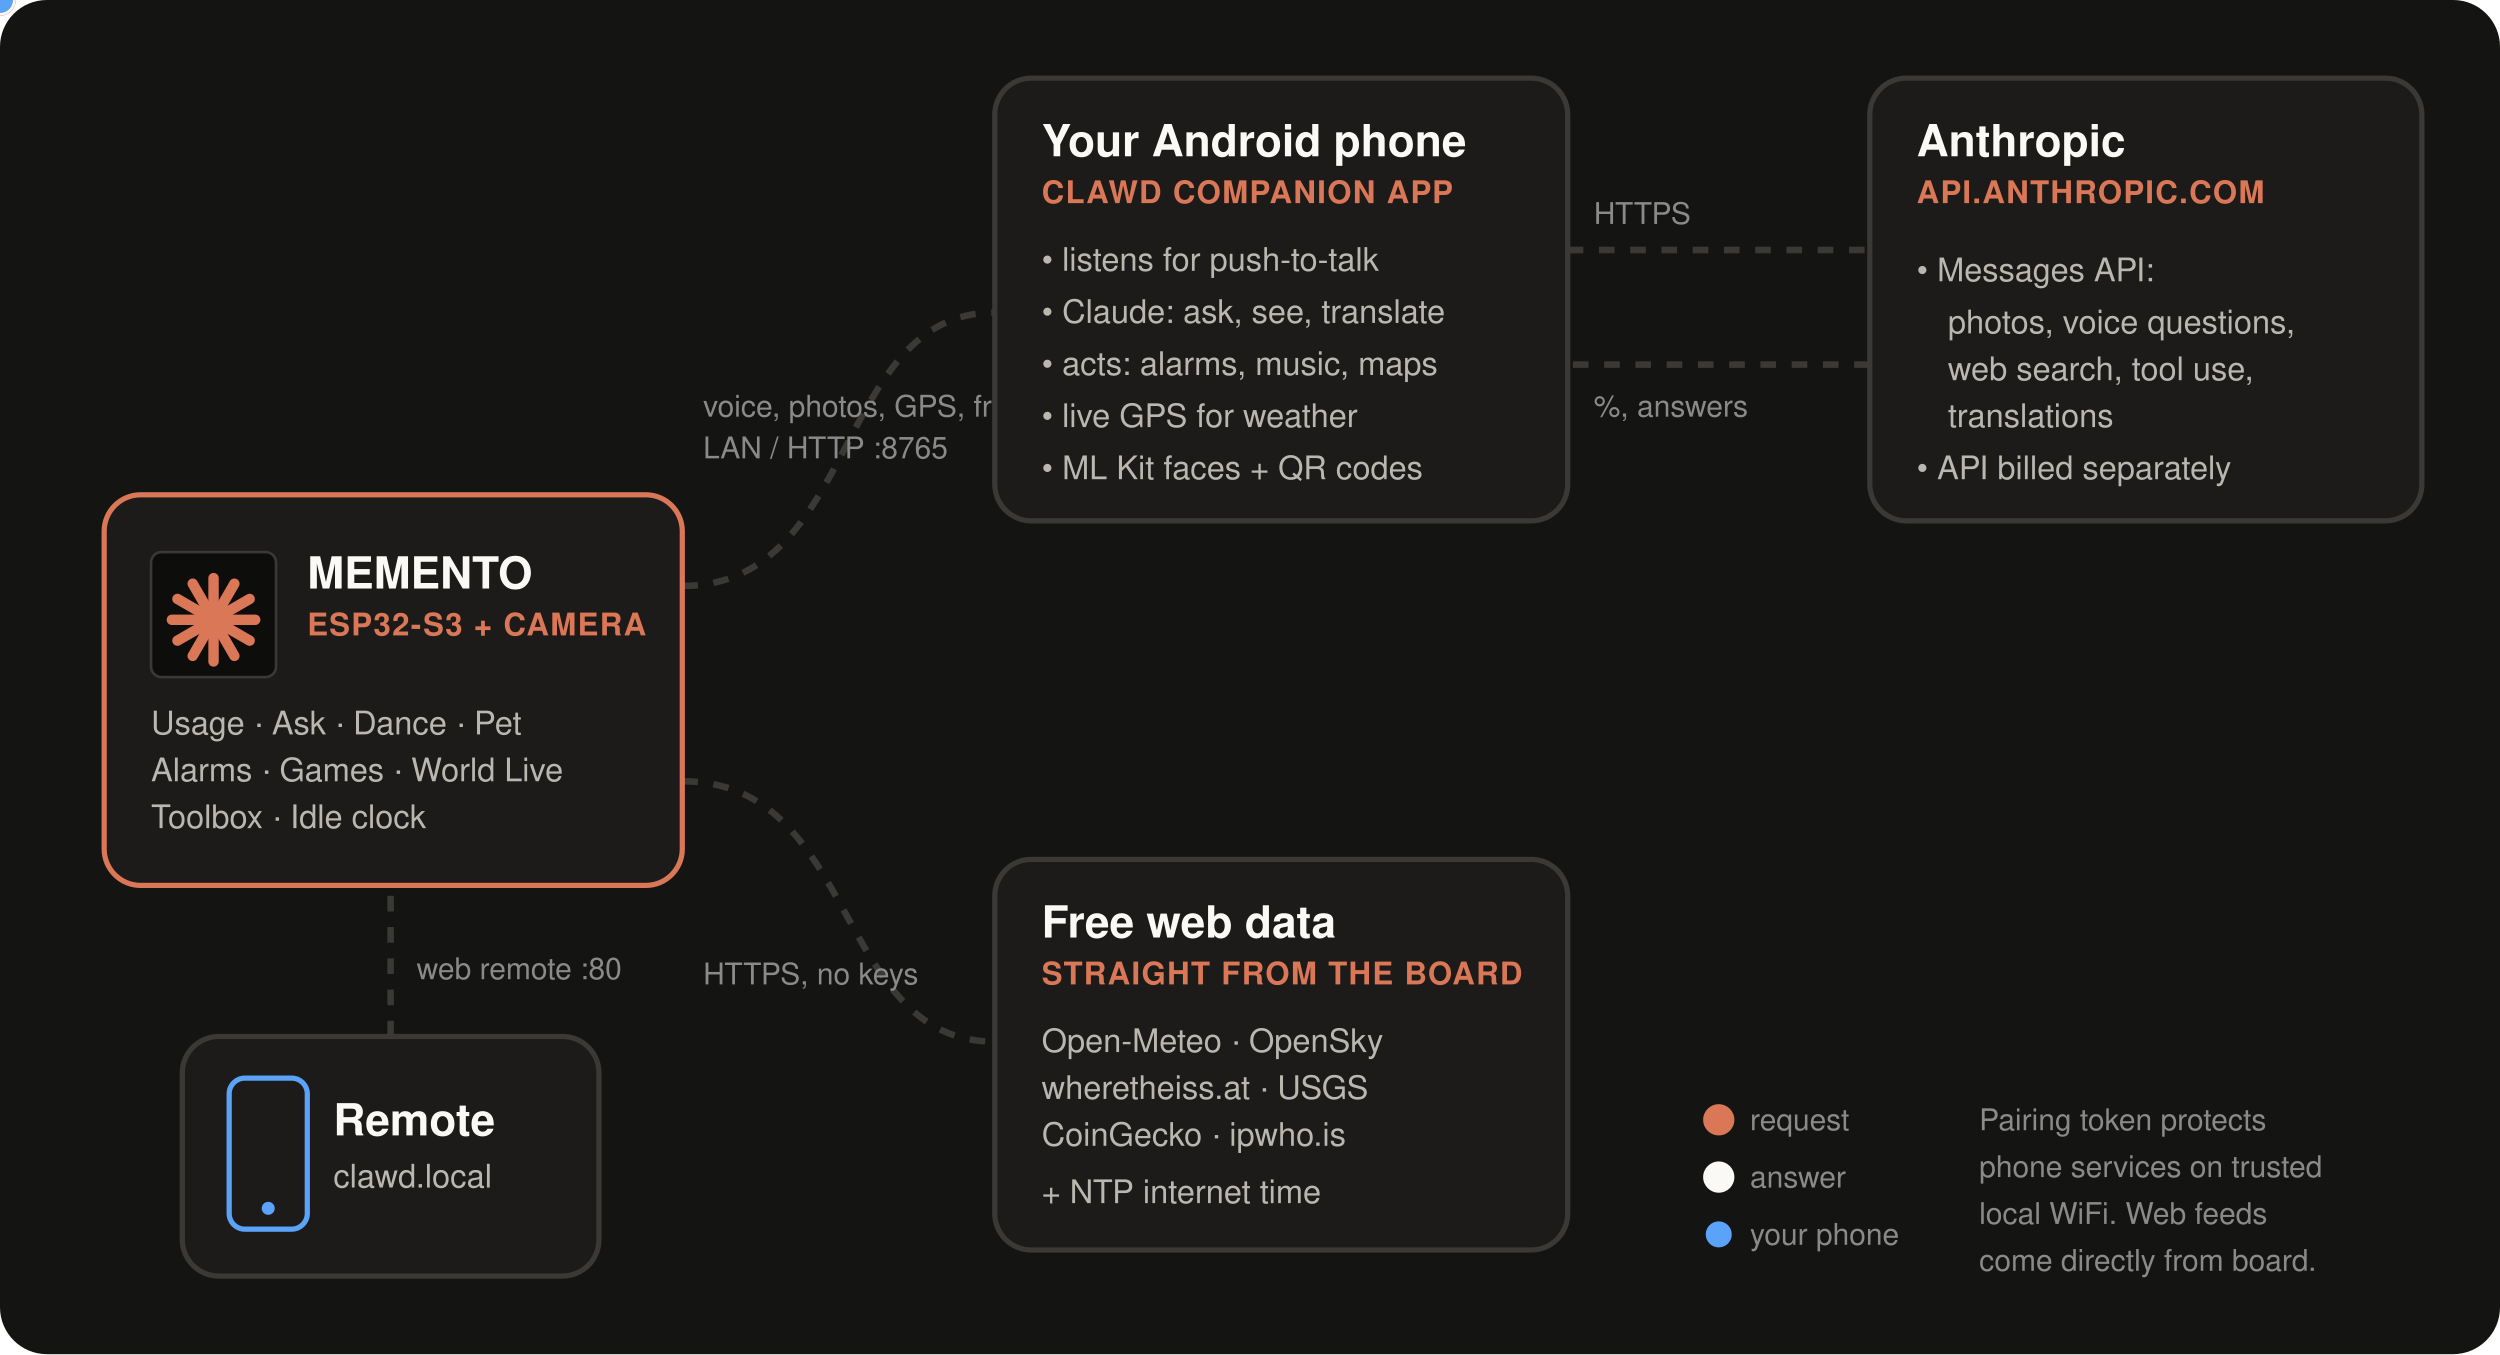
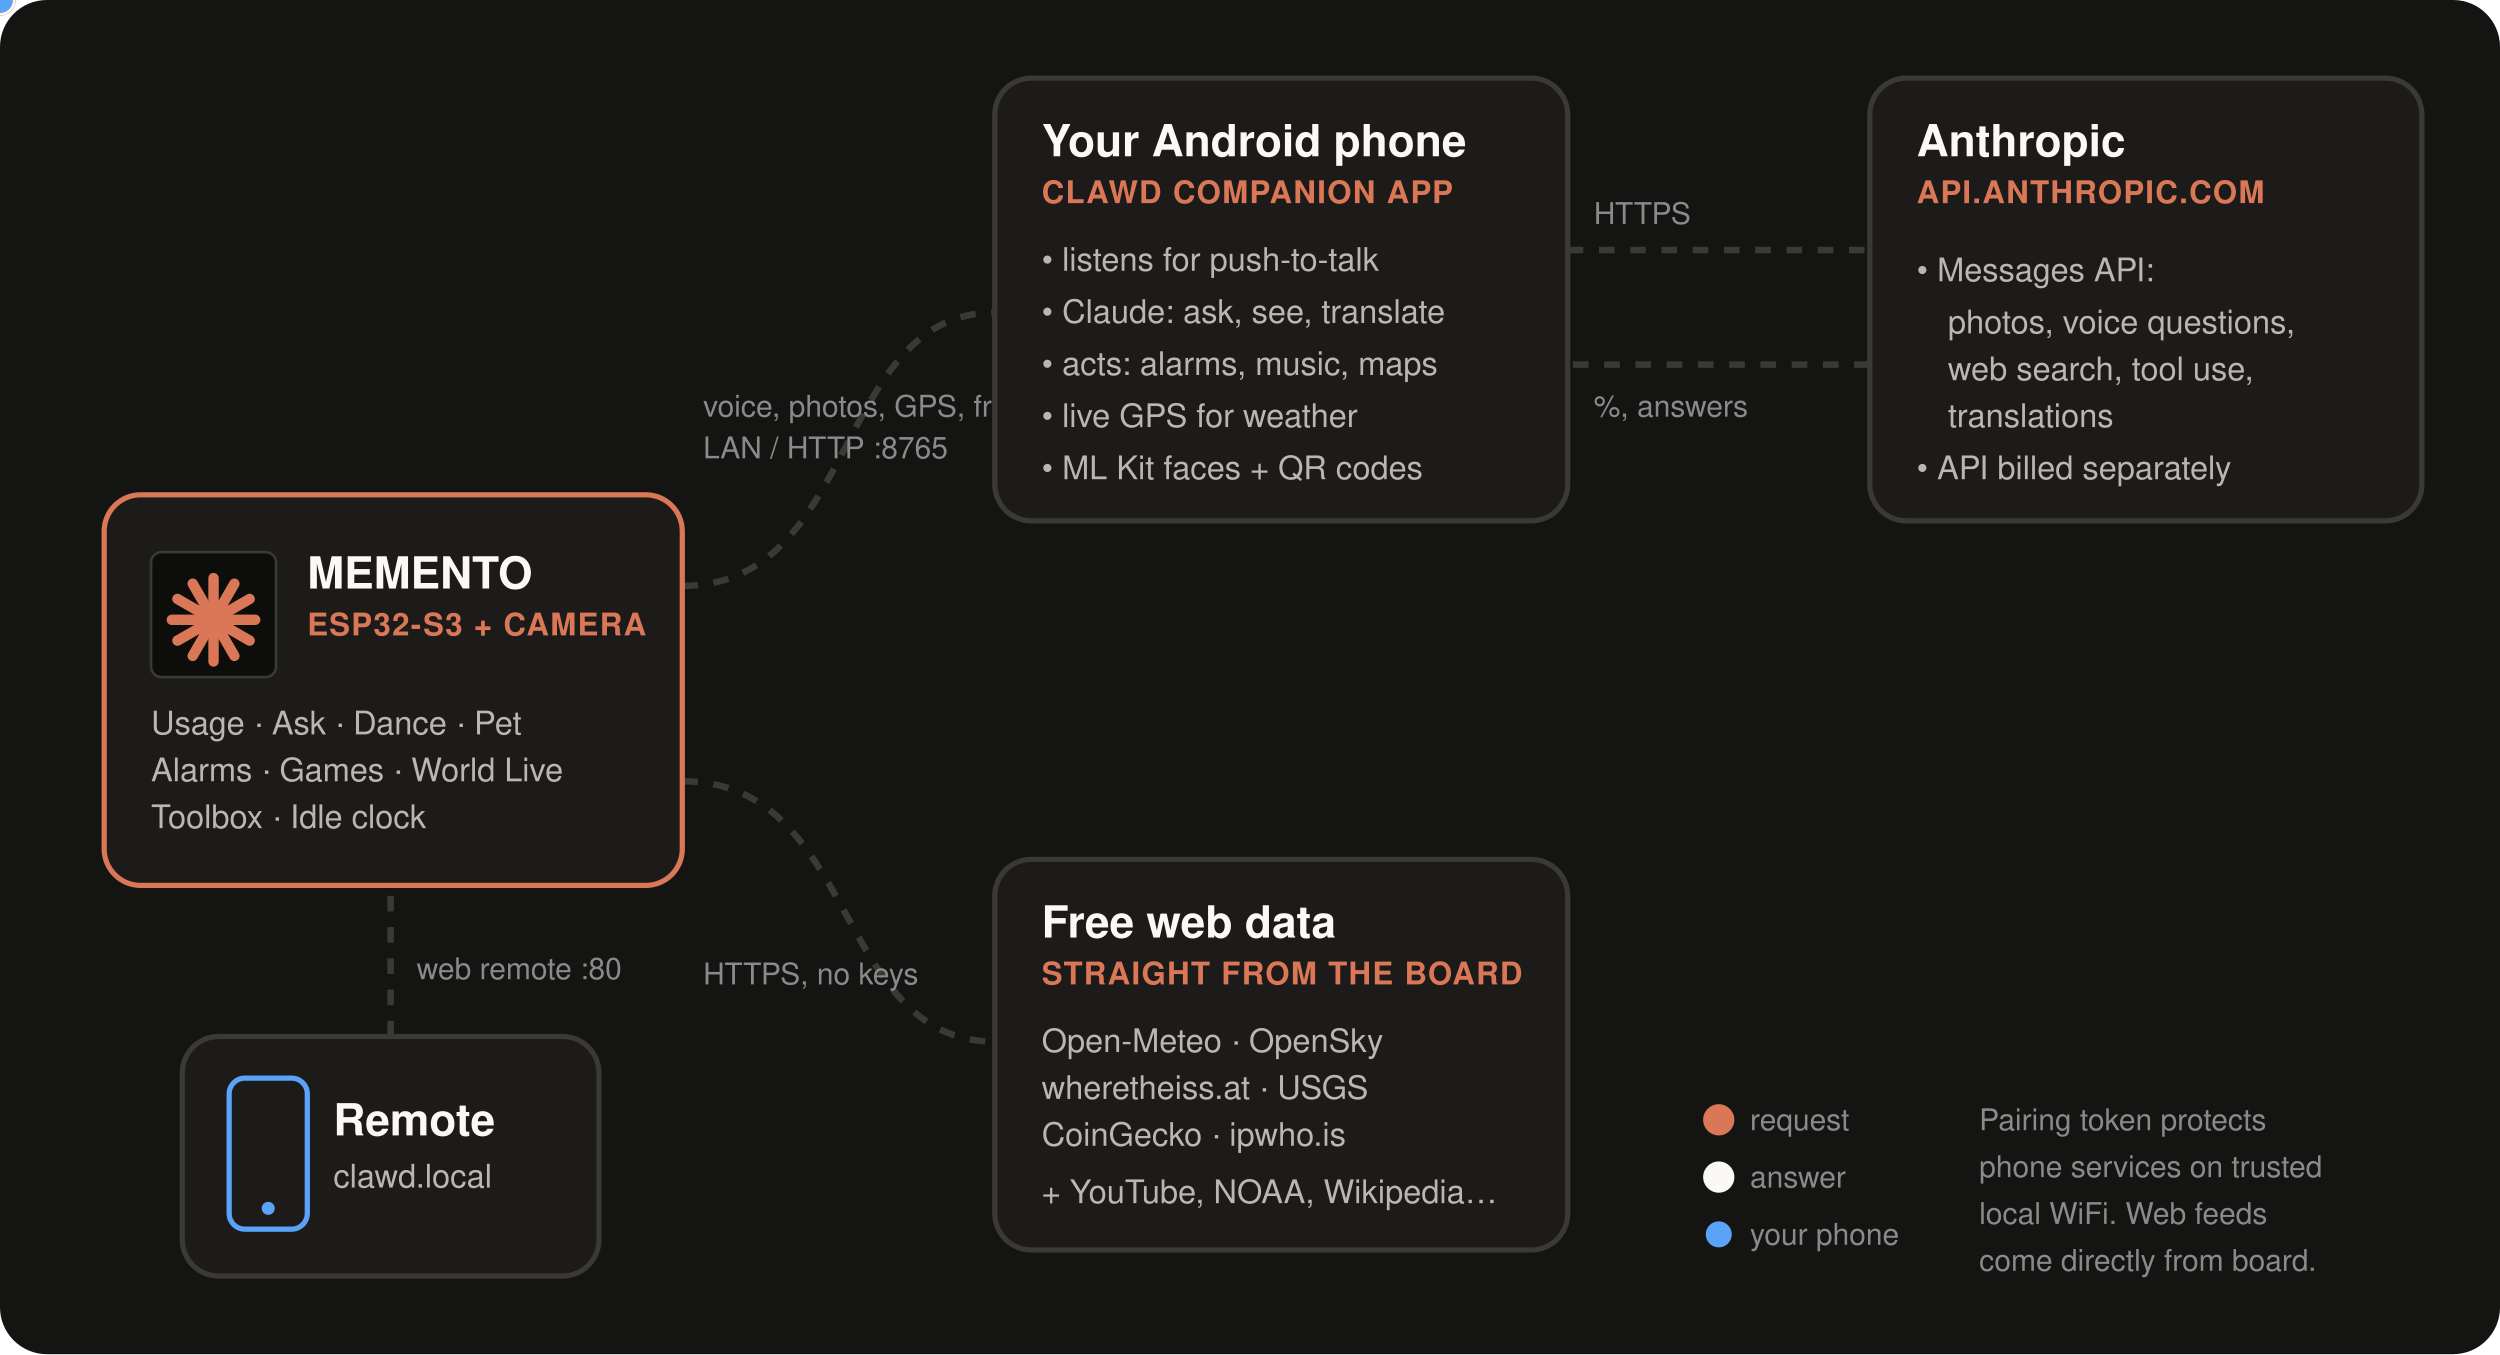
<svg xmlns="http://www.w3.org/2000/svg" viewBox="0 0 960 520" width="960" height="520" font-family="Segoe UI, Helvetica, Arial, sans-serif">
  <style>
    .box { fill: #1c1b19; stroke: #3a3936; stroke-width: 2; }
    .hot { stroke: #d97757; }
    .title { fill: #faf9f5; font-size: 17px; font-weight: 700; }
    .sub { fill: #d97757; font-size: 12px; font-weight: 600; letter-spacing: .5px; }
    .item { fill: #b9b7b0; font-size: 12.5px; }
    .label { fill: #8a8a8a; font-size: 11.5px; }
    .wire { fill: none; stroke: #3a3936; stroke-width: 2.5; stroke-dasharray: 6 6; }
    .flow { animation: dash 1.2s linear infinite; }
    @keyframes dash { to { stroke-dashoffset: -24; } }
    .spin { transform-origin: 82px 238px; animation: spin 6s linear infinite; }
    @keyframes spin { to { transform: rotate(360deg); } }
    .blink { animation: blink 2.4s steps(1) infinite; }
    @keyframes blink { 0%, 92% { opacity: 1; } 93%, 100% { opacity: 0; } }
  </style>
  <rect width="960" height="520" rx="18" fill="#141413" />
  <path id="w1" class="wire flow" d="M262 225 C 330 225, 320 120, 382 120" />
  <path id="w2" class="wire flow" d="M602 96 L 718 96" />
  <path id="w2b" class="wire flow" d="M718 140 L 602 140" />
  <path id="w3" class="wire flow" d="M262 300 C 330 300, 320 400, 382 400" />
  <path id="w4" class="wire flow" d="M150 398 L 150 342" />
  <circle r="6" fill="#d97757">
    <animateMotion dur="2.4s" repeatCount="indefinite">
      <mpath href="#w1" />
    </animateMotion>
  </circle>
  <circle r="6" fill="#faf9f5">
    <animateMotion dur="2.4s" begin="1.2s" repeatCount="indefinite" keyPoints="1;0" keyTimes="0;1" calcMode="linear">
      <mpath href="#w1" />
    </animateMotion>
  </circle>
  <circle r="6" fill="#d97757">
    <animateMotion dur="1.6s" begin="0.6s" repeatCount="indefinite">
      <mpath href="#w2" />
    </animateMotion>
  </circle>
  <circle r="6" fill="#faf9f5">
    <animateMotion dur="1.6s" begin="1.4s" repeatCount="indefinite">
      <mpath href="#w2b" />
    </animateMotion>
  </circle>
  <circle r="6" fill="#d97757">
    <animateMotion dur="2.8s" repeatCount="indefinite">
      <mpath href="#w3" />
    </animateMotion>
  </circle>
  <circle r="6" fill="#faf9f5">
    <animateMotion dur="2.8s" begin="1.4s" repeatCount="indefinite" keyPoints="1;0" keyTimes="0;1" calcMode="linear">
      <mpath href="#w3" />
    </animateMotion>
  </circle>
  <circle r="5" fill="#5ba3f8">
    <animateMotion dur="1.8s" repeatCount="indefinite">
      <mpath href="#w4" />
    </animateMotion>
  </circle>
  <text class="label" x="270" y="160">voice, photos, GPS, frames</text>
  <text class="label" x="270" y="176">LAN / HTTP :8765</text>
  <text class="label" x="612" y="86">HTTPS</text>
  <text class="label" x="612" y="160">%, answers</text>
  <text class="label" x="270" y="378">HTTPS, no keys</text>
  <text class="label" x="160" y="376">web remote :80</text>
  <rect class="box hot" x="40" y="190" width="222" height="150" rx="14" />
  <rect x="58" y="212" width="48" height="48" rx="4" fill="#0d0d0c" stroke="#3a3936" />
  <g class="spin" fill="#d97757">
    <rect x="80" y="220" width="4" height="36" rx="2" />
    <rect x="80" y="220" width="4" height="36" rx="2" transform="rotate(30 82 238)" />
    <rect x="80" y="220" width="4" height="36" rx="2" transform="rotate(60 82 238)" />
    <rect x="80" y="220" width="4" height="36" rx="2" transform="rotate(90 82 238)" />
    <rect x="80" y="220" width="4" height="36" rx="2" transform="rotate(120 82 238)" />
    <rect x="80" y="220" width="4" height="36" rx="2" transform="rotate(150 82 238)" />
  </g>
  <text class="title" x="118" y="226">MEMENTO</text>
  <text class="sub" x="118" y="244">ESP32-S3 + CAMERA</text>
  <text class="item" x="58" y="282">Usage · Ask · Dance · Pet</text>
  <text class="item" x="58" y="300">Alarms · Games · World Live</text>
  <text class="item" x="58" y="318">Toolbox · Idle clock</text>
  <rect class="box" x="382" y="30" width="220" height="170" rx="14" />
  <text class="title" x="400" y="60">Your Android phone</text>
  <text class="sub" x="400" y="78">CLAWD COMPANION APP</text>
  <text class="item" x="400" y="104">• listens for push-to-talk</text>
  <text class="item" x="400" y="124">• Claude: ask, see, translate</text>
  <text class="item" x="400" y="144">• acts: alarms, music, maps</text>
  <text class="item" x="400" y="164">• live GPS for weather</text>
  <text class="item" x="400" y="184">• ML Kit faces + QR codes</text>
  <rect class="box" x="718" y="30" width="212" height="170" rx="14" />
  <text class="title" x="736" y="60">Anthropic</text>
  <text class="sub" x="736" y="78">API.ANTHROPIC.COM</text>
  <text class="item" x="736" y="108">• Messages API:</text>
  <text class="item" x="748" y="128">photos, voice questions,</text>
  <text class="item" x="748" y="146">web search, tool use,</text>
  <text class="item" x="748" y="164">translations</text>
  <text class="item" x="736" y="184">• API billed separately</text>
  <rect class="box" x="382" y="330" width="220" height="150" rx="14" />
  <text class="title" x="400" y="360">Free web data</text>
  <text class="sub" x="400" y="378">STRAIGHT FROM THE BOARD</text>
  <text class="item" x="400" y="404">Open-Meteo · OpenSky</text>
  <text class="item" x="400" y="422">wheretheiss.at · USGS</text>
  <text class="item" x="400" y="440">CoinGecko · ipwho.is</text>
-   <text class="item" x="400" y="462">+ NTP internet time</text>
+   <text class="item" x="400" y="462">+ YouTube, NOAA, Wikipedia…</text>
  <rect class="box" x="70" y="398" width="160" height="92" rx="14" />
  <rect x="88" y="414" width="30" height="58" rx="6" fill="none" stroke="#5ba3f8" stroke-width="2" />
  <circle class="blink" cx="103" cy="464" r="2.5" fill="#5ba3f8" />
  <text class="title" x="128" y="436">Remote</text>
  <text class="item" x="128" y="456">clawd.local</text>
  <circle cx="660" cy="430" r="6" fill="#d97757" />
  <text class="label" x="672" y="434">request</text>
  <circle cx="660" cy="452" r="6" fill="#faf9f5" />
  <text class="label" x="672" y="456">answer</text>
  <circle cx="660" cy="474" r="5" fill="#5ba3f8" />
  <text class="label" x="672" y="478">your phone</text>
  <text class="label" x="760" y="434">Pairing token protects</text>
  <text class="label" x="760" y="452">phone services on trusted</text>
  <text class="label" x="760" y="470">local WiFi. Web feeds</text>
  <text class="label" x="760" y="488">come directly from board.</text>
</svg>
